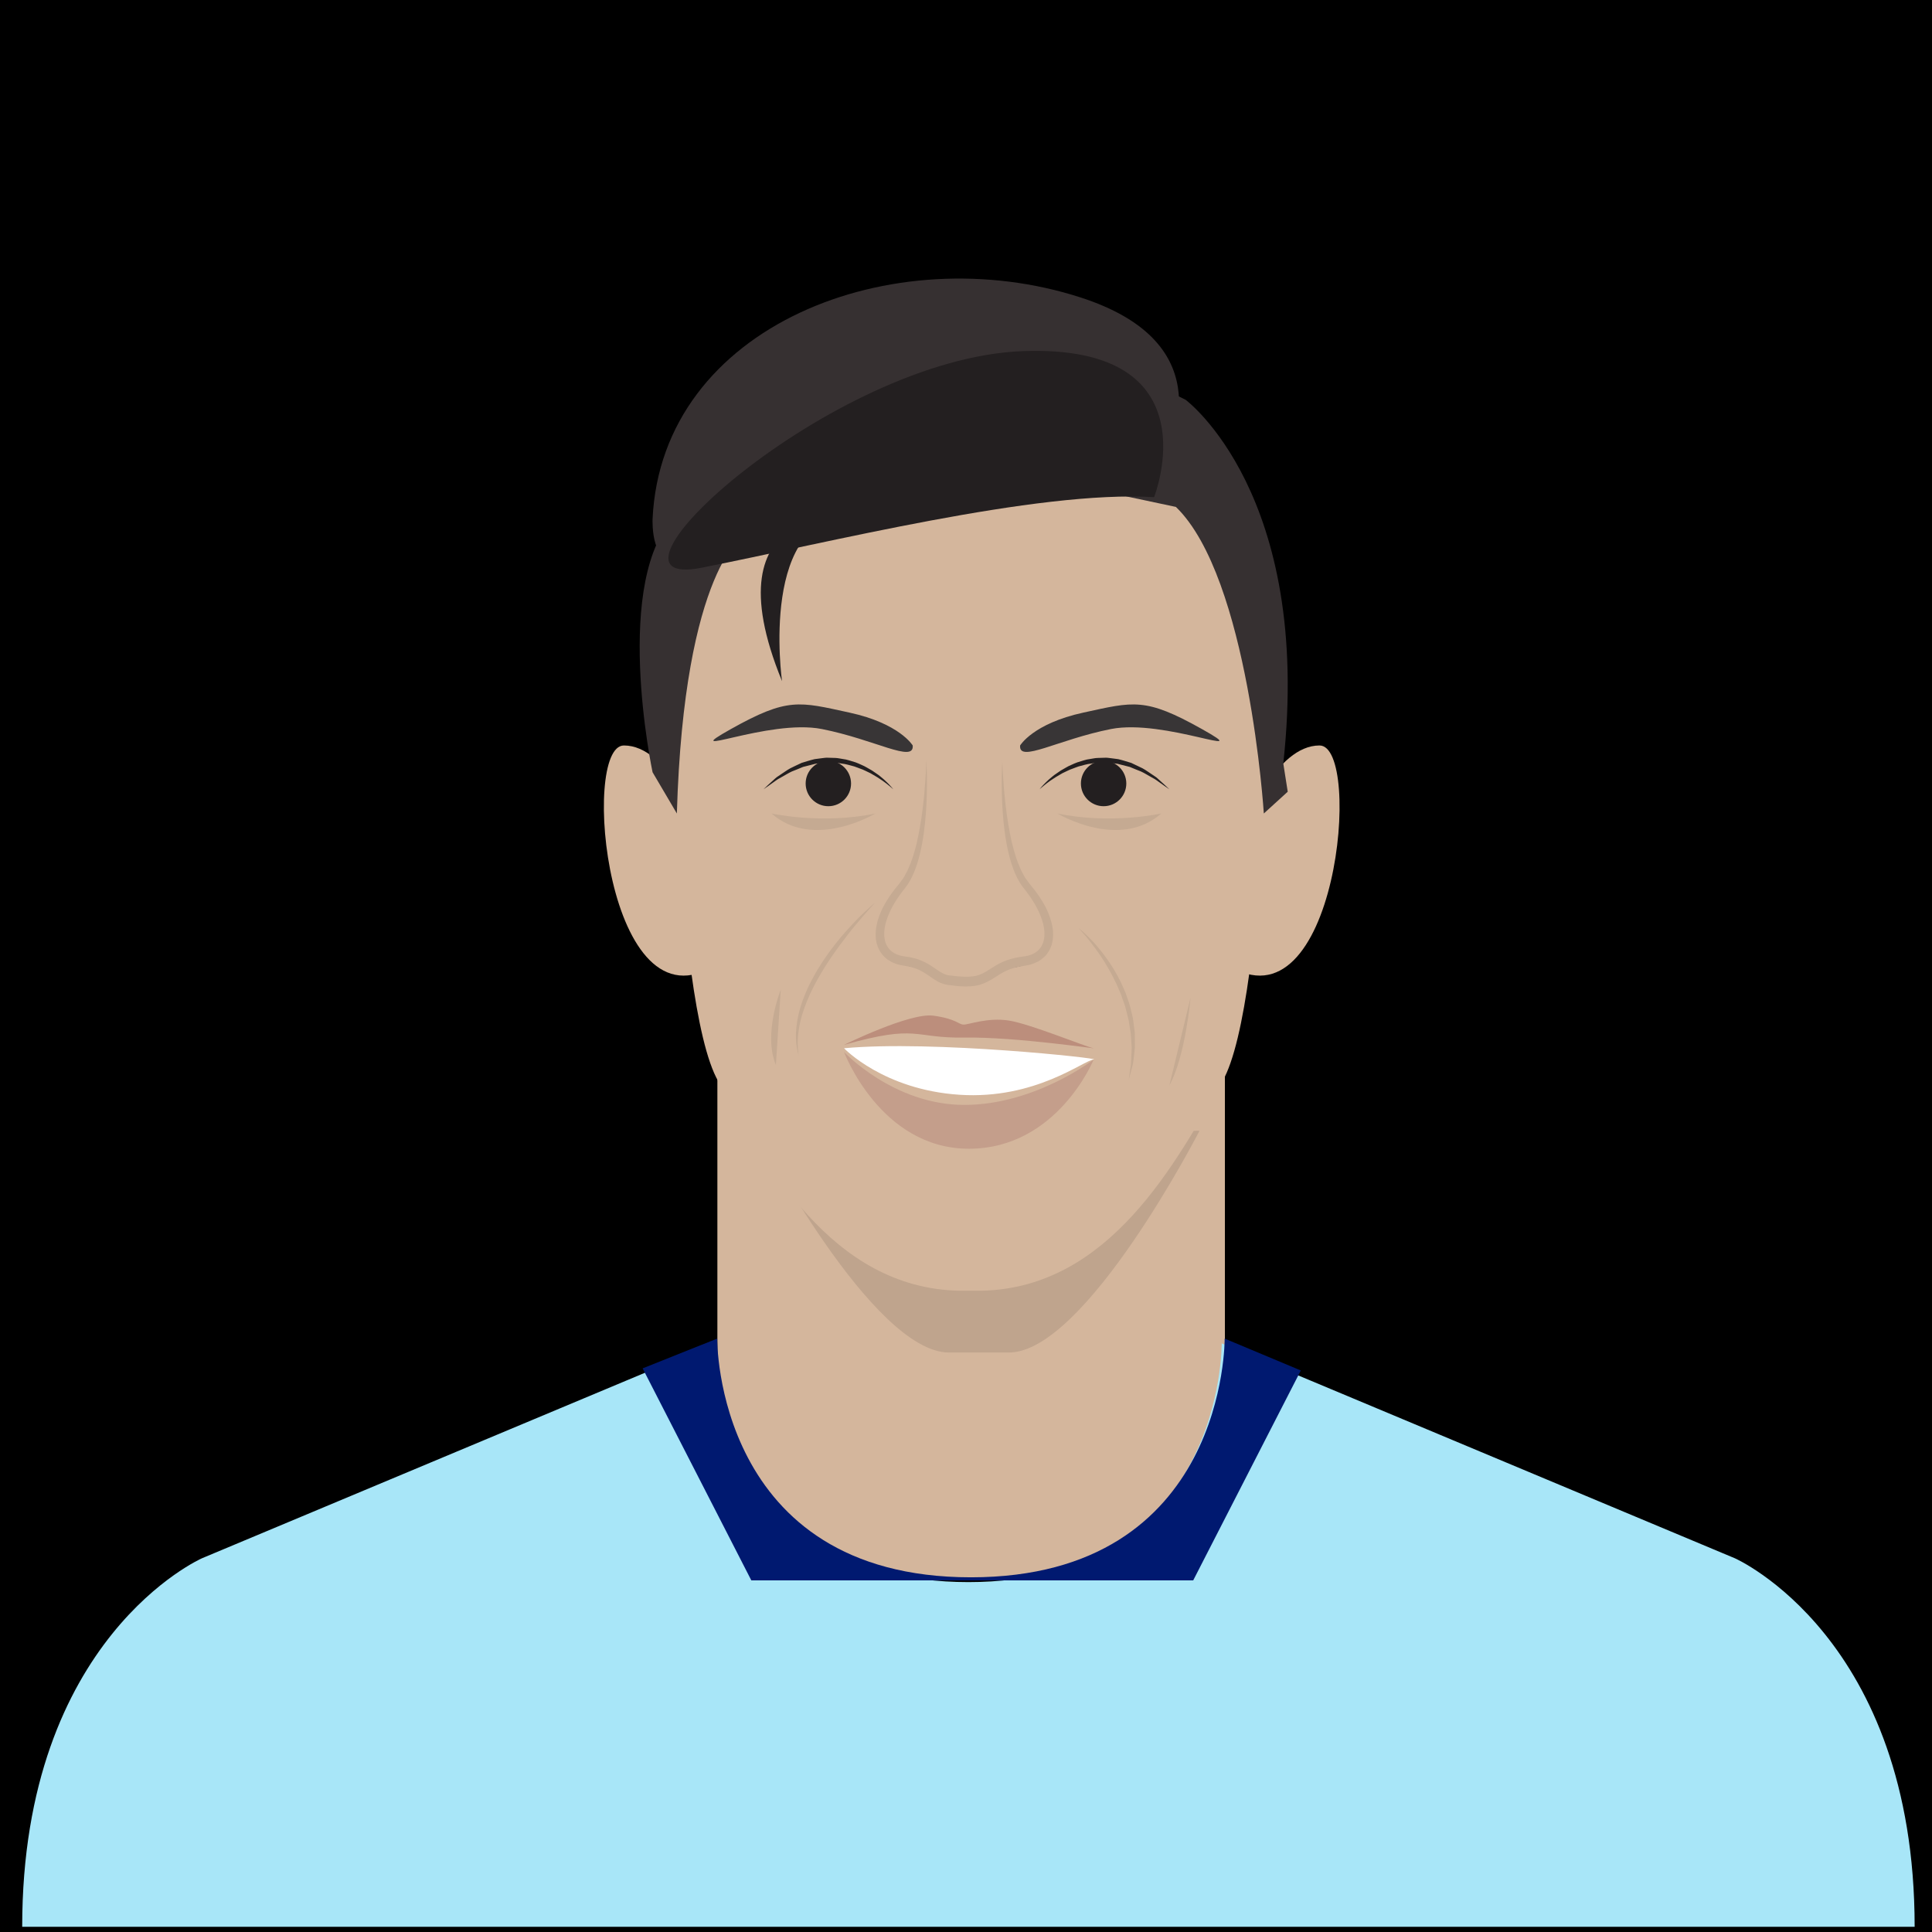
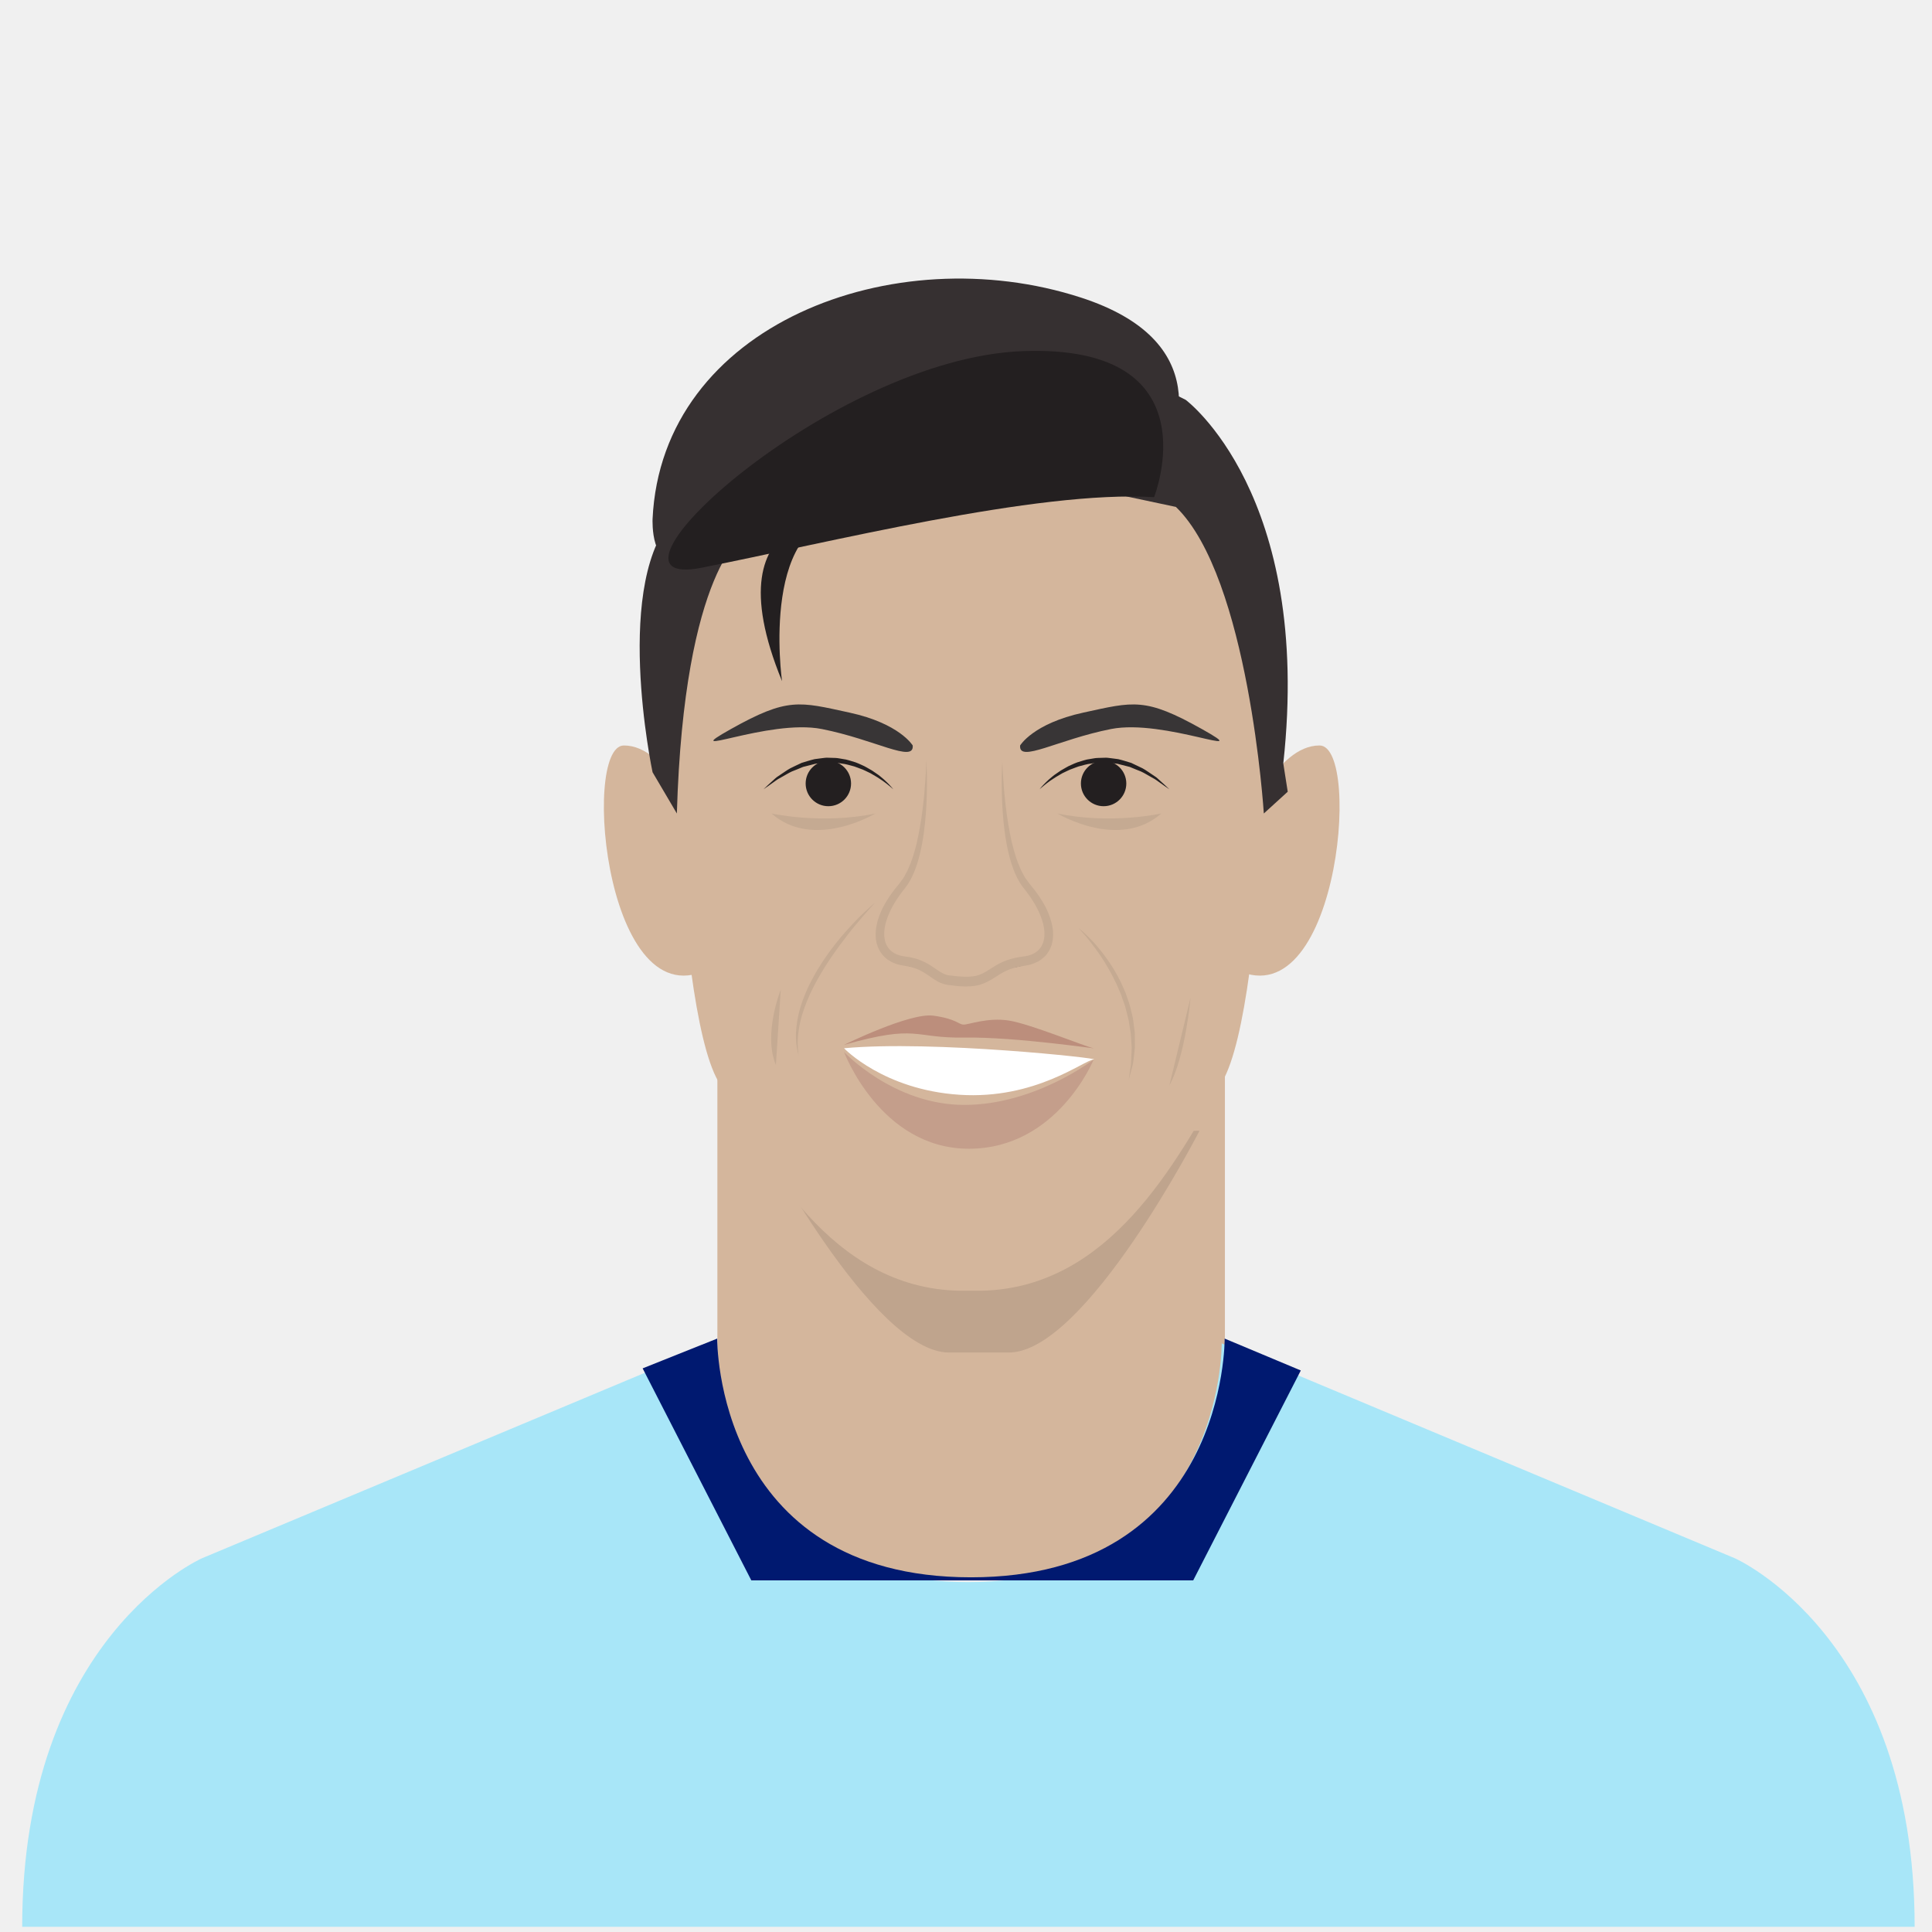
<svg xmlns="http://www.w3.org/2000/svg" version="1.1" id="Layer_1" x="0px" y="0px" width="396.85px" height="396.851px" viewBox="0 0 396.85 396.851" enable-background="new 0 0 396.85 396.851" xml:space="preserve">
  <defs>
    <clipPath id="circle-clip">
      <circle stroke="#000000" stroke-miterlimit="10" cx="200" cy="200" r="175" />
    </clipPath>
  </defs>
-   <rect width="400" height="400" class="player-bg" />
+   <rect width="400" height="400" class="player-bg" fill="rgba(0,0,0,0)" />
  <rect x="147.357" y="211.951" fill="#D4B69C" width="104.25" height="112.675" />
  <path fill="#A8E6F8" d="M198.834,324.979c52.613,0,52.119-49.037,52.119-49.037l105.406,44.142c0,0,36.928,16.228,36.928,75.697  H4.559c0-59.47,36.928-75.697,36.928-75.697l105.406-44.142c0,0-0.494,49.037,52.119,49.037" />
  <path fill="#BFA48D" d="M246.393,232.269c0,0-23.391,45.553-39.154,45.553h-12.293c-15.764,0-39.143-44.873-39.143-44.873  L246.393,232.269z" />
  <path fill="#D4B69C" d="M261.094,122.626c0,0-0.5,83-10,99.5s-23.104,42.5-49.551,43h-4.449c-26.447-0.5-40.051-26.5-49.551-43  s-10-99.5-10-99.5l34.938-37.203l55.395,4.703L261.094,122.626z" />
  <path fill="#363031" d="M184.812,196.247c0,0-0.986,3.123,6.871,2.418c7.859-0.705,0-3.873,0-3.873L184.812,196.247z" />
  <path fill="#363031" d="M211.502,196.247c0,0,0.986,3.123-6.871,2.418c-7.859-0.705,0-3.873,0-3.873L211.502,196.247z" />
  <path fill="#D4B69C" d="M256.043,169.126c0,0,6-16,15-16s3.498,59.5-19.002,45L256.043,169.126z" />
  <path fill="#D4B69C" d="M143.158,169.126c0,0-6-16-15-16s-3.498,59.5,19.002,45L143.158,169.126z" />
  <path fill="#363031" d="M213.543,153.126c0,0,8-9.998,22-5.666C235.543,147.46,220.875,150.46,213.543,153.126z" />
  <path fill="#383536" d="M209.543,153.126c0,0,2.666-4.51,13-6.754c10.332-2.244,12.666-3.164,24.332,3.377  c11.668,6.543-7.703-2.17-18.666,0C217.248,151.921,209.209,156.792,209.543,153.126z" />
  <path fill="#C5AA92" d="M217.209,167.097c0,0,12.666,7.639,21.334,0C238.543,167.097,228.209,169.401,217.209,167.097z" />
  <path fill="#BC8E7C" d="M173.375,214.626c0,0,13.502-6.666,18.334-6c4.834,0.668,5.154,1.834,6.244,1.834s4.924-1.5,9.256-0.834  c4.334,0.668,15.666,5.334,17.334,5.668c1.666,0.332-15.75-2.334-26.459-2.168C187.375,213.294,188.709,210.294,173.375,214.626z" />
  <path fill="#C49E8B" d="M173.375,216.085c0,0,7.445,19.875,25.641,19.875c18.193,0,25.639-18.334,25.639-18.334  s-12.027,9.334-26.57,9.334C183.543,226.96,173.375,216.085,173.375,216.085z" />
  <path fill="#C5AA92" d="M244.543,204.96c0,0-1.021,12-4.344,18" />
  <path fill="#C5AA92" d="M160.375,203.292c0,0-3.666,9.105-1,15.471" />
  <path fill="#363031" d="M183.48,153.126c0,0-8-9.998-22-5.666C161.48,147.46,176.146,150.46,183.48,153.126z" />
  <path fill="#383536" d="M187.48,153.126c0,0-2.668-4.51-13-6.754c-10.334-2.244-12.666-3.164-24.334,3.377  c-11.668,6.543,7.705-2.17,18.666,0C179.775,151.921,187.812,156.792,187.48,153.126z" />
  <path fill="#C5AA92" d="M179.812,167.097c0,0-12.666,7.639-21.332,0C158.48,167.097,168.812,169.401,179.812,167.097z" />
  <path fill="#363031" d="M140.383,113.626c-6.814,4.254-6.34-7-6.34-7c1.852-39.871,49.5-58,88-45.5  c26.975,8.758,21.059,27.58,15.1,38.064C237.143,99.19,173.225,93.126,140.383,113.626z" />
  <path fill="#363031" d="M139.033,167.097l-4.99-8.471c0,0-8.518-40,4.99-53l46.51-16.5l51-10.5l7,3.5  c0,0,26.115,19.373,20.057,74.688l0.912,5.812l-4.91,4.471c0,0-3.059-48.471-18.059-62.971l-33-7l-55.5,12.5  C153.043,109.626,140.525,116.567,139.033,167.097z" />
  <path fill="#231F20" d="M237.059,102.126c0,0,12.5-31.5-27-30s-91.5,49.5-66,44.5S213.059,100.626,237.059,102.126z" />
  <path fill="#231F20" d="M183.48,162.128c0,0-0.338-0.33-0.979-0.838c-0.307-0.27-0.717-0.551-1.168-0.891  c-0.482-0.301-0.992-0.686-1.598-1.025c-0.299-0.176-0.609-0.357-0.932-0.545c-0.336-0.162-0.684-0.328-1.039-0.5  c-0.35-0.184-0.73-0.326-1.121-0.463c-0.391-0.133-0.773-0.314-1.184-0.438c-0.828-0.209-1.67-0.492-2.562-0.582  c-0.443-0.055-0.885-0.166-1.336-0.176l-1.357-0.021c-0.455-0.039-0.904,0.02-1.354,0.078c-0.449,0.053-0.896,0.104-1.34,0.156  c-0.869,0.205-1.725,0.434-2.553,0.648c-0.787,0.338-1.561,0.641-2.297,0.934c-0.719,0.328-1.35,0.746-1.961,1.074  c-0.303,0.172-0.594,0.334-0.871,0.49c-0.275,0.158-0.508,0.352-0.742,0.51c-0.463,0.33-0.867,0.617-1.199,0.854  c-0.678,0.467-1.064,0.734-1.064,0.734s0.342-0.322,0.939-0.885c0.305-0.277,0.676-0.613,1.102-1  c0.217-0.189,0.43-0.414,0.689-0.607c0.268-0.18,0.549-0.371,0.844-0.57c0.598-0.381,1.215-0.855,1.932-1.248  c0.734-0.359,1.514-0.742,2.332-1.115c0.861-0.252,1.748-0.553,2.668-0.768c0.473-0.061,0.947-0.123,1.424-0.186  c0.477-0.066,0.955-0.135,1.439-0.1l1.447,0.043c0.48,0.018,0.947,0.139,1.418,0.203c0.949,0.104,1.824,0.453,2.688,0.703  c0.424,0.146,0.824,0.34,1.219,0.516c0.396,0.172,0.777,0.35,1.127,0.566c0.355,0.205,0.701,0.402,1.035,0.596  c0.318,0.217,0.623,0.428,0.918,0.629c0.6,0.383,1.074,0.842,1.52,1.203c0.416,0.402,0.793,0.73,1.07,1.039  C183.209,161.741,183.48,162.128,183.48,162.128z" />
  <path fill="#231F20" d="M213.543,162.128c0,0,0.27-0.387,0.846-0.98c0.275-0.309,0.652-0.637,1.068-1.039  c0.447-0.361,0.92-0.82,1.52-1.203c0.295-0.201,0.602-0.412,0.918-0.629c0.334-0.193,0.68-0.391,1.035-0.596  c0.35-0.217,0.732-0.395,1.127-0.566c0.396-0.176,0.795-0.369,1.221-0.516c0.863-0.25,1.736-0.6,2.686-0.703  c0.471-0.064,0.939-0.186,1.42-0.203l1.445-0.043c0.484-0.035,0.965,0.033,1.441,0.1c0.477,0.062,0.951,0.125,1.422,0.186  c0.922,0.215,1.809,0.516,2.67,0.768c0.816,0.373,1.596,0.756,2.332,1.115c0.715,0.393,1.332,0.867,1.93,1.248  c0.295,0.199,0.576,0.391,0.844,0.57c0.26,0.193,0.473,0.418,0.691,0.607c0.424,0.387,0.795,0.723,1.1,1  c0.6,0.562,0.941,0.885,0.941,0.885s-0.389-0.268-1.064-0.734c-0.334-0.236-0.736-0.523-1.201-0.854  c-0.234-0.158-0.467-0.352-0.742-0.51c-0.277-0.156-0.568-0.318-0.871-0.49c-0.611-0.328-1.24-0.746-1.959-1.074  c-0.736-0.293-1.51-0.596-2.299-0.934c-0.828-0.215-1.682-0.443-2.551-0.648c-0.445-0.053-0.893-0.104-1.342-0.156  c-0.447-0.059-0.898-0.117-1.352-0.078l-1.359,0.021c-0.451,0.01-0.893,0.121-1.336,0.176c-0.893,0.09-1.732,0.373-2.562,0.582  c-0.41,0.123-0.793,0.305-1.184,0.438c-0.391,0.137-0.771,0.279-1.121,0.463c-0.355,0.172-0.703,0.338-1.039,0.5  c-0.322,0.188-0.633,0.369-0.932,0.545c-0.605,0.34-1.115,0.725-1.598,1.025c-0.449,0.34-0.861,0.621-1.168,0.891  C213.879,161.798,213.543,162.128,213.543,162.128z" />
  <circle fill="#231F20" cx="226.692" cy="160.94" r="4.663" />
  <circle fill="#231F20" cx="170.151" cy="160.94" r="4.663" />
  <path fill="#FFFFFF" d="M173.375,215.321c0,0,8.104,8.535,23.719,9.555c15.615,1.021,25.504-7.082,27.561-7.25  C226.709,217.46,191.521,213.616,173.375,215.321z" />
  <g>
    <path fill="#C5AA92" d="M190.291,156.265c0.324,2.279,0.521,4.58,0.613,6.891c0.057,1.154,0.062,2.312,0.055,3.473   c-0.027,1.158-0.043,2.322-0.131,3.484c-0.049,1.166-0.215,2.328-0.354,3.496c-0.189,1.162-0.379,2.33-0.682,3.494   c-0.119,0.584-0.303,1.162-0.496,1.74c-0.178,0.582-0.371,1.16-0.654,1.725c-0.271,0.564-0.482,1.148-0.865,1.686l-0.525,0.822   l-0.236,0.363l-0.25,0.352c-0.705,0.971-1.232,1.779-1.734,2.736c-0.516,0.93-0.902,1.895-1.225,2.842   c-0.299,0.949-0.436,1.904-0.373,2.725c0.068,0.828,0.354,1.42,0.809,1.793c0.059,0.045,0.104,0.105,0.17,0.148l0.219,0.111   c0.127,0.094,0.301,0.152,0.482,0.203l0.26,0.092l0.307,0.045l0.752,0.121c0.293,0.047,0.545,0.072,0.871,0.135l1.025,0.229   c0.643,0.178,1.279,0.389,1.896,0.656c1.23,0.523,2.377,1.289,3.277,1.908c0.459,0.309,0.859,0.564,1.18,0.695   c0.324,0.137,0.568,0.182,0.861,0.191l0.18,0.006l0.146,0.021c1.055,0.154,2.273,0.221,3.273,0.162   c0.252-0.016,0.504-0.031,0.697-0.08l0.158-0.027l0.08-0.012l0.039-0.006c0.037-0.01-0.289,0.09-0.145,0.045l0.014-0.006   l0.029-0.01l0.443-0.154l0.443-0.154c0.154-0.051,0.189-0.104,0.291-0.152c0.186-0.111,0.312-0.146,0.592-0.33   c0.941-0.57,2.172-1.41,3.506-1.945c0.66-0.307,1.346-0.51,2.035-0.695c0.688-0.23,1.369-0.287,2.055-0.414l0.852-0.145l0.465-0.08   l0.23-0.039l0.104-0.051c0.258-0.086,0.641-0.234,0.875-0.457c0.496-0.4,0.809-1.061,0.846-1.998   c0.039-0.924-0.199-1.984-0.564-3.02c-0.357-1.043-0.891-2.076-1.461-3.088c-0.322-0.49-0.598-1.008-0.957-1.48l-0.516-0.727   l-0.201-0.275l-0.125-0.199l-0.252-0.396l-0.502-0.795c-0.164-0.285-0.314-0.641-0.469-0.957l-0.451-0.982   c-0.135-0.322-0.223-0.633-0.33-0.951c-0.441-1.262-0.713-2.539-0.965-3.811c-0.104-0.637-0.223-1.273-0.311-1.908l-0.221-1.908   c-0.102-1.273-0.178-2.545-0.201-3.812c-0.031-1.268-0.041-2.533,0.012-3.795c0.09-2.525,0.27-5.041,0.639-7.529   c0.051,1.256,0.107,2.508,0.203,3.756c0.076,1.248,0.178,2.494,0.311,3.734c0.129,1.24,0.256,2.477,0.436,3.705   c0.16,1.23,0.389,2.445,0.609,3.656l0.377,1.801c0.139,0.594,0.305,1.18,0.455,1.768c0.34,1.158,0.697,2.314,1.186,3.379   c0.119,0.264,0.219,0.555,0.342,0.801l0.381,0.703c0.135,0.238,0.225,0.465,0.389,0.713l0.553,0.758l0.275,0.381l0.139,0.189   c-0.139-0.186-0.033-0.045-0.061-0.084l0.01,0.012l0.02,0.025l0.039,0.047l0.078,0.096l0.623,0.768   c0.432,0.5,0.791,1.066,1.189,1.602c0.729,1.123,1.453,2.271,1.953,3.588c0.512,1.301,0.924,2.703,0.936,4.293   c-0.025,0.406-0.021,0.805-0.094,1.219c-0.104,0.418-0.145,0.836-0.332,1.25c-0.178,0.414-0.33,0.834-0.619,1.207l-0.406,0.564   l-0.498,0.482c-0.678,0.635-1.455,1.041-2.379,1.344l-0.336,0.111l-0.23,0.049l-0.461,0.098l-0.996,0.184   c-0.543,0.113-1.119,0.158-1.617,0.346c-0.52,0.148-1.035,0.301-1.508,0.537c-0.992,0.408-1.838,1.006-3.021,1.752   c-0.543,0.338-1.574,0.875-2.043,1l-0.441,0.16l-0.213,0.068l-0.076,0.016l-0.15,0.031l-0.305,0.061   c-0.418,0.094-0.789,0.125-1.162,0.154c-1.5,0.111-2.793-0.018-4.215-0.229l0.328,0.027c-0.859-0.008-1.748-0.225-2.469-0.557   c-0.734-0.33-1.289-0.721-1.777-1.055c-0.979-0.689-1.75-1.205-2.627-1.6c-0.434-0.193-0.883-0.348-1.346-0.484l-0.65-0.158   c-0.234-0.053-0.553-0.092-0.824-0.139l-0.213-0.035l-0.027-0.004l-0.012-0.002c0.025,0.004-0.076-0.01,0.053,0.006l-0.068-0.012   l-0.135-0.027l-0.541-0.109l-0.537-0.119l-0.547-0.201c-0.365-0.129-0.725-0.281-1.072-0.516l-0.52-0.328   c-0.166-0.123-0.32-0.275-0.477-0.418c-1.275-1.156-1.848-2.877-1.883-4.322c-0.049-1.469,0.248-2.809,0.68-4.027   c0.445-1.211,1.002-2.35,1.67-3.383c0.627-1.041,1.438-2.104,2.137-2.943l0.273-0.334c0.146-0.18,0.164-0.223,0.254-0.34   l0.439-0.602c0.324-0.375,0.533-0.871,0.789-1.322c0.268-0.445,0.467-0.945,0.674-1.445c0.215-0.492,0.428-0.99,0.586-1.52   c0.371-1.031,0.645-2.111,0.924-3.193c0.236-1.094,0.477-2.191,0.662-3.307c0.41-2.225,0.666-4.488,0.887-6.762   C190.047,160.853,190.219,158.563,190.291,156.265z" />
  </g>
  <path fill="#D4B69C" d="M190.291,156.265c0,0,1.252,19.195-4.416,26.195c-5.666,7-5.666,13.332,0,14  c5.668,0.666,6.668,3.943,9.668,3.943c0,0,3.109,0.52,5.084,0c2.9-0.764,4-3.277,9.666-3.943c5.666-0.668,5.666-7,0-14  c-5.668-7-4.416-26.195-4.416-26.195" />
  <path fill="#231F20" d="M175.752,105.911c0,0-30.572-3.664-15.117,34C160.635,139.911,155.738,105.292,175.752,105.911z" />
  <path fill="none" d="M260.791,122.626c0,0-0.5,83-10,99.5s-23.104,42.5-49.553,43h-4.447c-26.449-0.5-40.053-26.5-49.553-43  s-10-99.5-10-99.5l34.938-37.203l55.396,4.703L260.791,122.626z" />
  <g>
    <path fill="#C5AA92" d="M164.043,216.792c0,0-0.035-0.139-0.098-0.397c-0.053-0.262-0.184-0.634-0.25-1.129   c-0.061-0.496-0.174-1.105-0.184-1.805c-0.053-0.7-0.021-1.495,0.061-2.355c0.174-1.72,0.602-3.711,1.355-5.738   c0.375-1.013,0.799-2.048,1.307-3.06c0.492-1.02,1.053-2.023,1.627-3.018c0.598-0.979,1.219-1.944,1.863-2.87   c0.637-0.931,1.312-1.812,1.975-2.655c1.322-1.69,2.68-3.161,3.854-4.407s2.232-2.203,2.967-2.878   c0.742-0.667,1.189-1.02,1.189-1.02s-0.383,0.421-1.053,1.157c-0.674,0.73-1.586,1.82-2.686,3.115   c-1.1,1.296-2.314,2.862-3.572,4.566c-1.246,1.71-2.533,3.565-3.678,5.504c-0.574,0.967-1.133,1.944-1.623,2.935   c-0.5,0.985-0.963,1.97-1.352,2.946c-0.393,0.975-0.732,1.931-1.01,2.853c-0.271,0.924-0.473,1.812-0.609,2.643   c-0.117,0.83-0.227,1.598-0.244,2.282c-0.059,0.688-0.008,1.279,0.004,1.774c0.023,0.494,0.088,0.885,0.111,1.149   C164.027,216.65,164.043,216.792,164.043,216.792z" />
  </g>
  <g>
    <path fill="#C5AA92" d="M221.529,190.626c0,0,0.438,0.318,1.133,0.962c0.357,0.312,0.758,0.725,1.232,1.185   c0.451,0.48,0.984,1.008,1.496,1.641c1.053,1.24,2.211,2.757,3.285,4.498c0.525,0.874,1.039,1.801,1.52,2.762   c0.416,0.99,0.939,1.957,1.264,3.006l0.529,1.551c0.168,0.519,0.268,1.055,0.404,1.576c0.123,0.524,0.264,1.041,0.355,1.561   c0.066,0.524,0.133,1.042,0.197,1.552c0.051,0.51,0.158,1.006,0.16,1.5s0.004,0.977,0.004,1.447   c0.002,0.468,0.002,0.924,0.004,1.365c-0.035,0.439-0.094,0.862-0.137,1.269c-0.098,0.811-0.162,1.557-0.301,2.203   c-0.166,0.641-0.311,1.199-0.43,1.658c-0.248,0.911-0.391,1.432-0.391,1.432s0.072-0.535,0.201-1.472   c0.07-0.464,0.154-1.027,0.252-1.673c0.064-0.648,0.051-1.39,0.105-2.186c0.018-0.4,0.049-0.815,0.055-1.245   c-0.027-0.43-0.057-0.874-0.088-1.33c-0.029-0.456-0.061-0.923-0.092-1.401c-0.041-0.477-0.145-0.957-0.217-1.449   c-0.078-0.49-0.158-0.988-0.238-1.493c-0.109-0.499-0.258-0.997-0.379-1.504c-0.137-0.503-0.238-1.021-0.406-1.521l-0.527-1.498   c-0.303-1.019-0.803-1.963-1.197-2.931c-0.463-0.937-0.916-1.865-1.406-2.733c-0.518-0.853-0.973-1.709-1.494-2.465   c-0.486-0.779-0.996-1.482-1.473-2.129c-0.961-1.284-1.793-2.342-2.426-3.038C221.908,191.011,221.529,190.626,221.529,190.626z" />
  </g>
  <path fill="#001970" d="M251.559,274.958c0,0,0.494,49.037-52.119,49.037c-52.615,0-52.121-49.037-52.121-49.037l-15.314,6.117  l22.324,43.551h45.225h0.316h45.225l22.102-43.119L251.559,274.958z" />
</svg>
